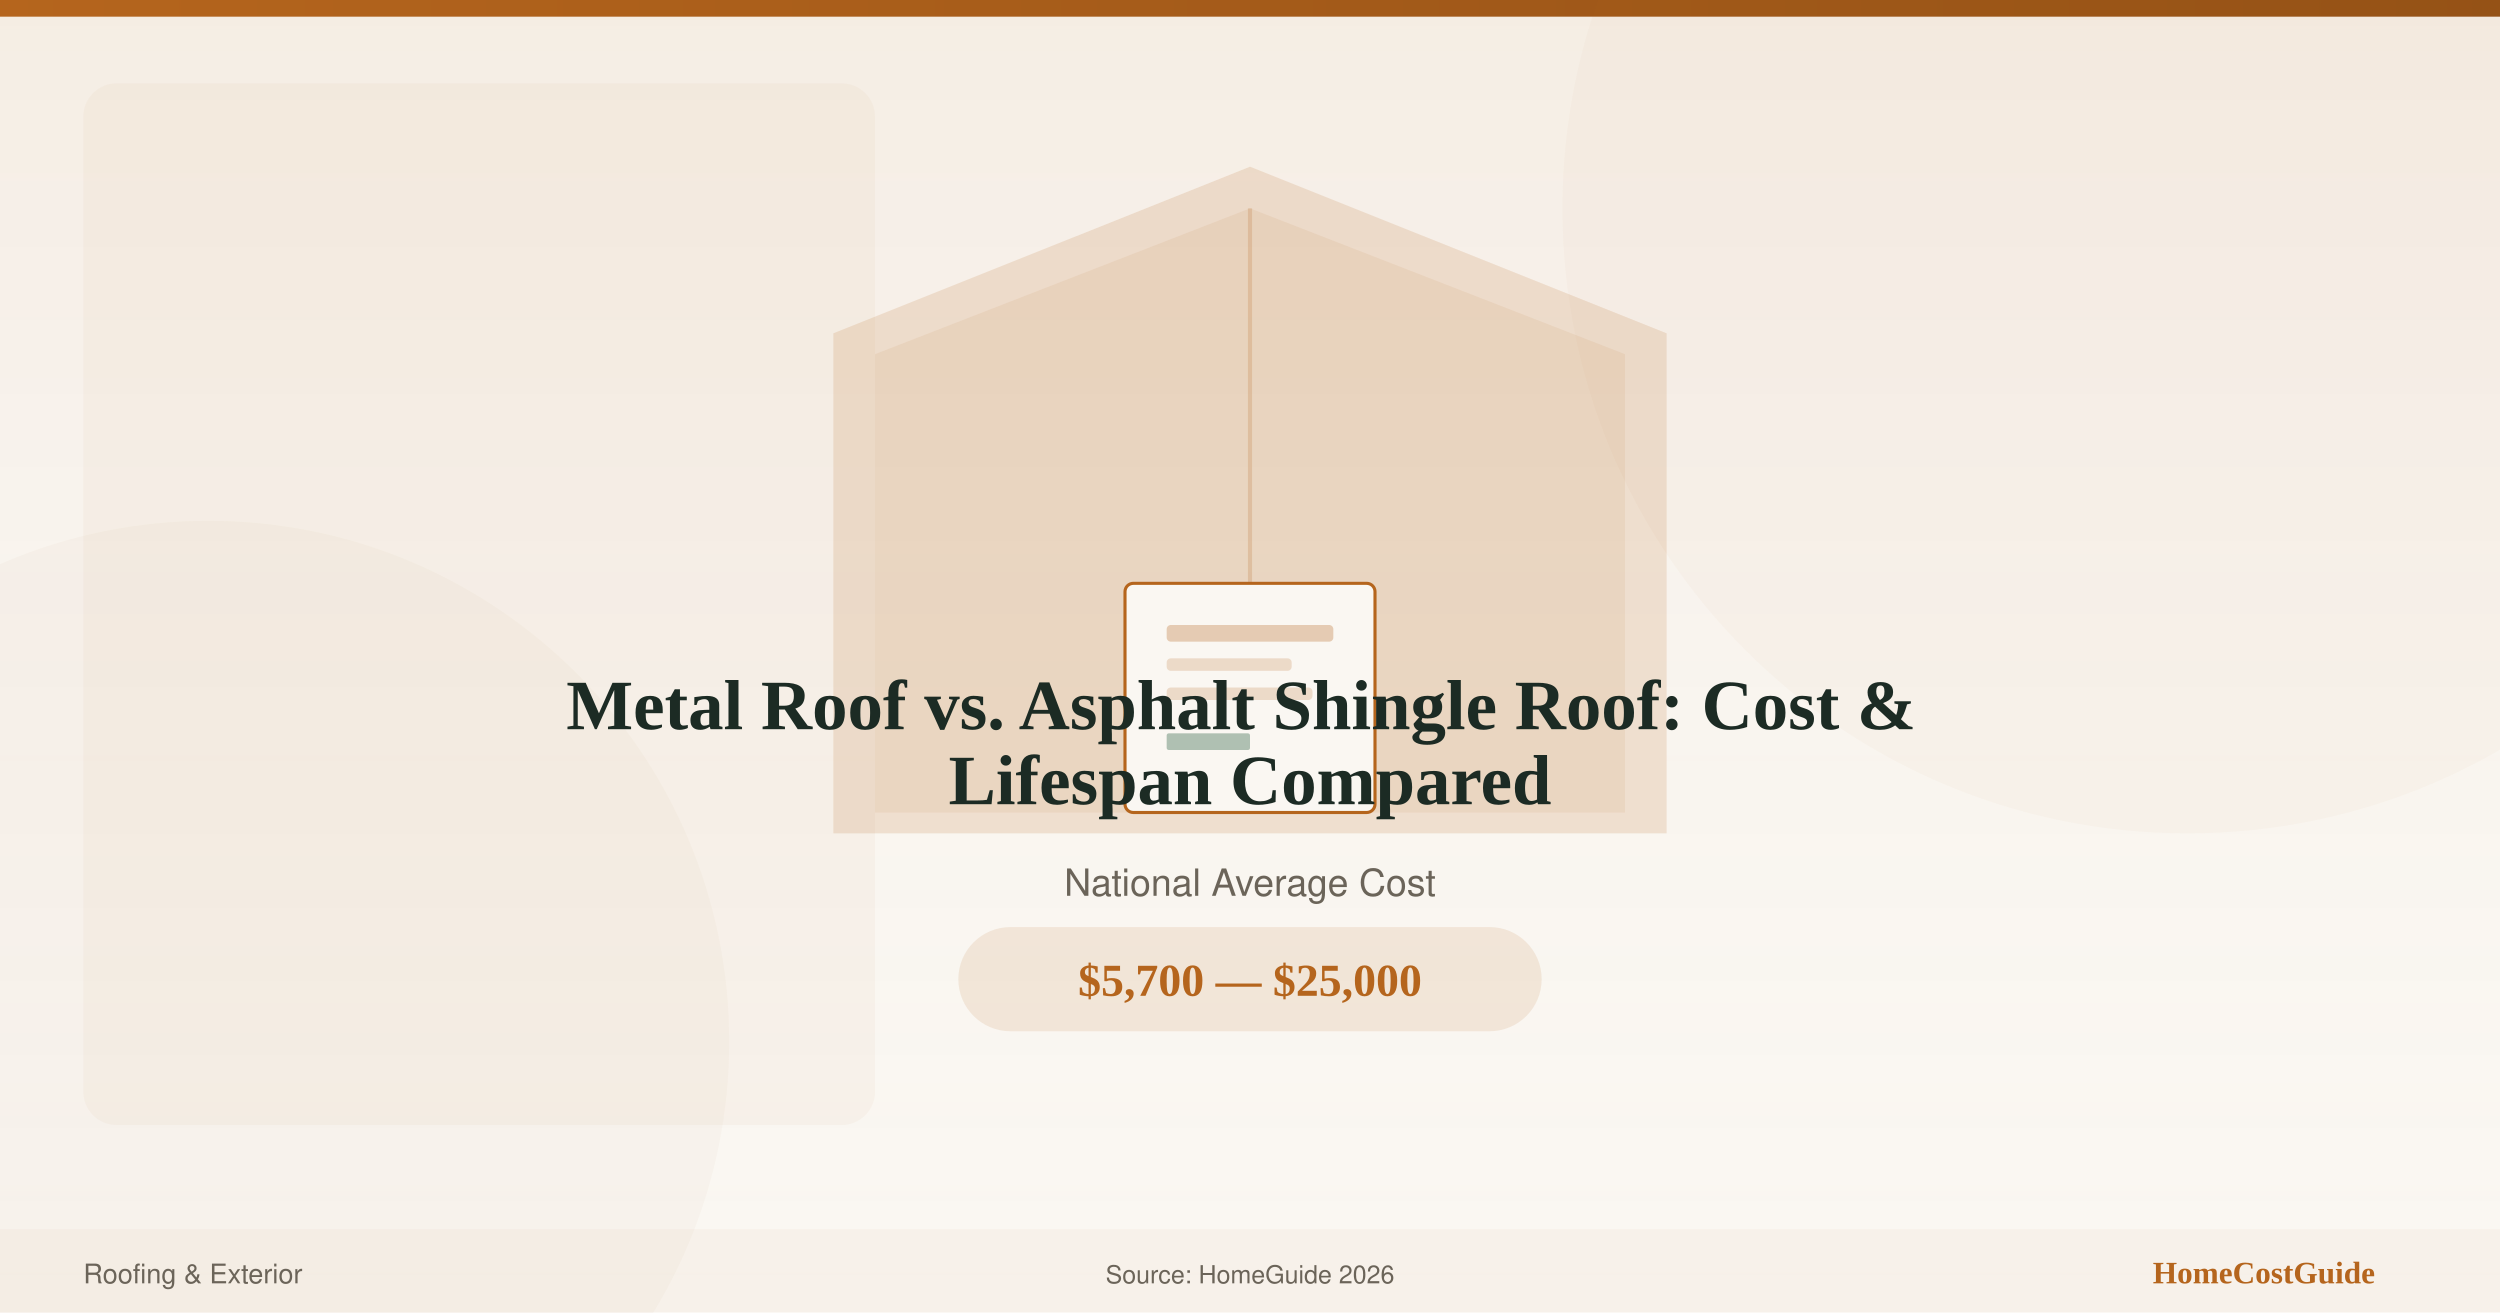
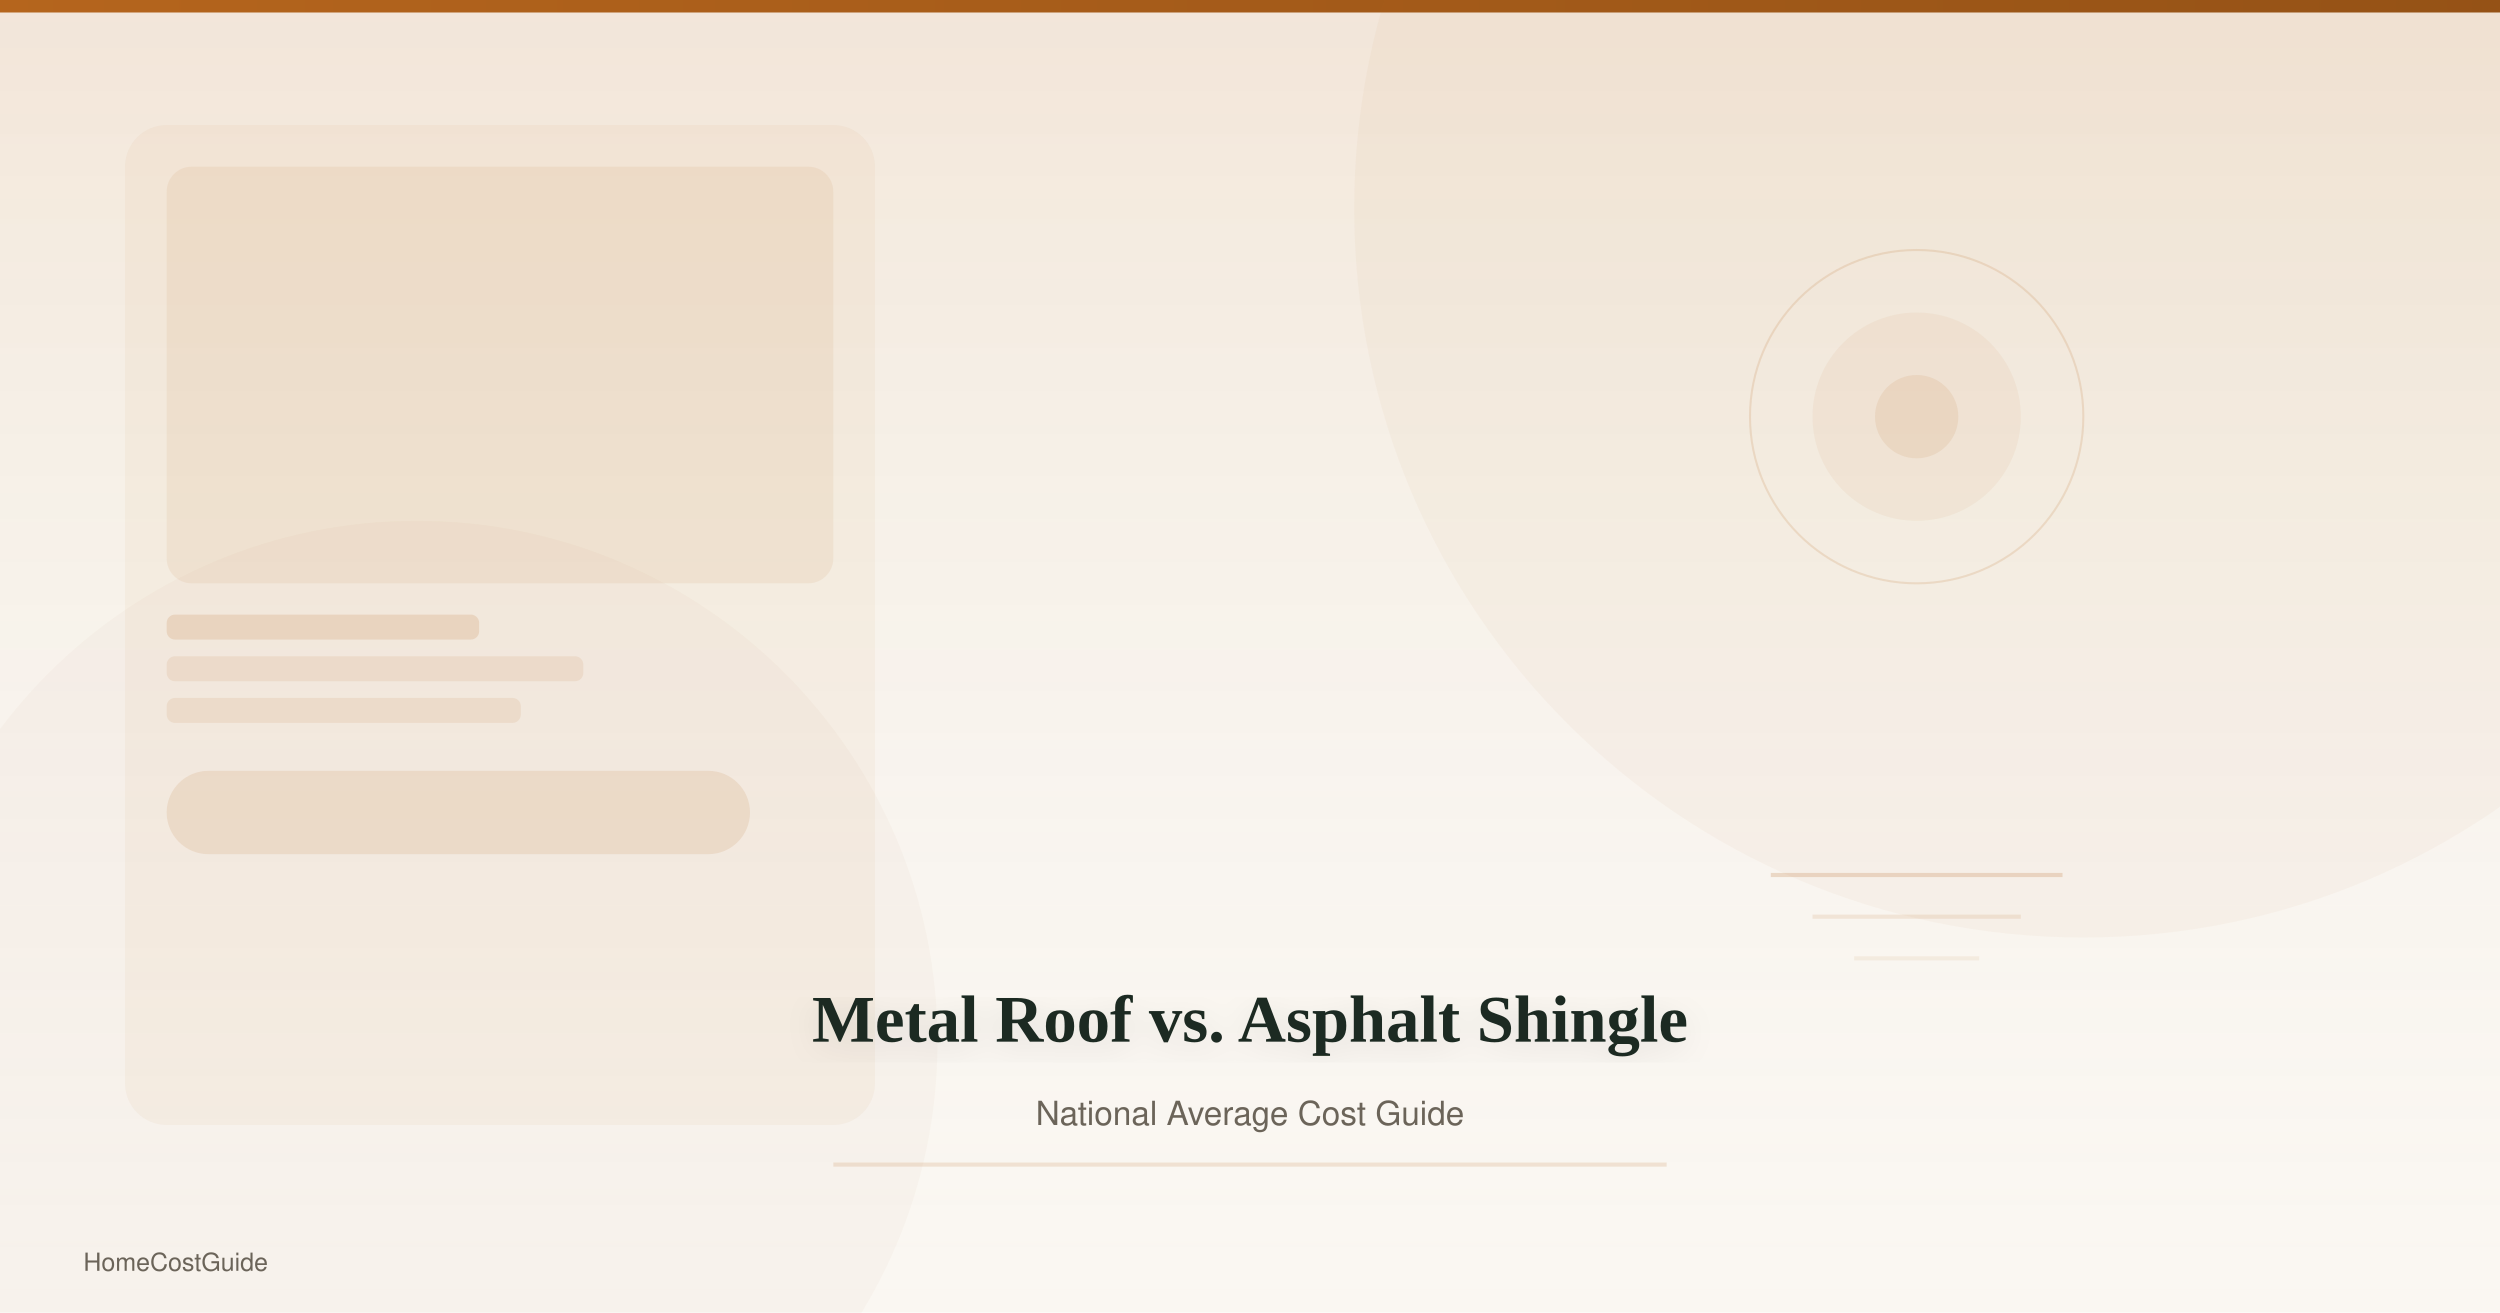
<svg xmlns="http://www.w3.org/2000/svg" viewBox="0 0 1200 630" width="1200" height="630">
  <defs>
    <linearGradient id="bg" x1="0" y1="0" x2="0" y2="1">
-       <stop offset="0%" stop-color="#B5651D" stop-opacity="0.07" />
+       <stop offset="0%" stop-color="#B5651D" stop-opacity="0.12" />
      <stop offset="100%" stop-color="#FAF7F2" stop-opacity="0" />
    </linearGradient>
    <linearGradient id="band" x1="0" y1="0" x2="1" y2="0">
      <stop offset="0%" stop-color="#B5651D" />
      <stop offset="100%" stop-color="#945116" />
    </linearGradient>
+     <filter id="shadow">
+       <feDropShadow dx="0" dy="4" stdDeviation="8" flood-opacity="0.1" />
+     </filter>
  </defs>
  <rect width="1200" height="630" fill="#FAF7F2" />
  <rect width="1200" height="630" fill="url(#bg)" />
-   <rect x="0" y="0" width="1200" height="8" fill="url(#band)" />
-   <circle cx="1050" cy="100" r="300" fill="#B5651D" opacity="0.03" />
-   <circle cx="100" cy="500" r="250" fill="#945116" opacity="0.03" />
-   <rect x="40" y="40" width="380" height="500" rx="16" fill="#B5651D" opacity="0.04" />
-   <path d="M400 160 L600 80 L800 160 L800 400 L400 400 Z" fill="#B5651D" opacity="0.15" />
-   <path d="M420 170 L600 100 L780 170 L780 390 L420 390 Z" fill="#B5651D" opacity="0.08" />
-   <line x1="600" y1="100" x2="600" y2="390" stroke="#B5651D" stroke-width="2" opacity="0.2" />
-   <rect x="540" y="280" width="120" height="110" fill="#FAF7F2" stroke="#B5651D" stroke-width="1.5" rx="4" />
-   <rect x="560" y="300" width="80" height="8" fill="#B5651D" opacity="0.3" rx="2" />
-   <rect x="560" y="316" width="60" height="6" fill="#B5651D" opacity="0.2" rx="2" />
-   <rect x="560" y="330" width="70" height="6" fill="#B5651D" opacity="0.2" rx="2" />
-   <rect x="560" y="352" width="40" height="8" fill="#3F6E52" opacity="0.4" rx="1" />
-   <text x="600" y="350" text-anchor="middle" font-family="Georgia,'Times New Roman',serif" font-size="34" font-weight="700" fill="#1C2B24">
-     <tspan x="600" dy="0">Metal Roof vs. Asphalt Shingle Roof: Cost &amp;</tspan>
-     <tspan x="600" dy="36">Lifespan Compared</tspan>
-   </text>
-   <text x="600" y="430" text-anchor="middle" font-family="system-ui,Helvetica,Arial,sans-serif" font-size="18" fill="#6B6459">National Average Cost</text>
-   <rect x="460" y="445" width="280" height="50" rx="25" fill="#B5651D" opacity="0.12" />
-   <text x="600" y="478" text-anchor="middle" font-family="Georgia,'Times New Roman',serif" font-size="22" font-weight="700" fill="#B5651D">$5,700 — $25,000</text>
-   <rect x="0" y="590" width="1200" height="40" fill="#B5651D" opacity="0.04" />
-   <text x="40" y="616" font-family="system-ui,Helvetica,Arial,sans-serif" font-size="13" fill="#6B6459">Roofing &amp; Exterior</text>
-   <text x="1140" y="616" text-anchor="end" font-family="Georgia,'Times New Roman',serif" font-size="15" font-weight="600" fill="#B5651D">HomeCostGuide</text>
-   <text x="600" y="616" text-anchor="middle" font-family="system-ui,Helvetica,Arial,sans-serif" font-size="12" fill="#6B6459">Source: HomeGuide 2026</text>
+   <rect x="0" y="0" width="1200" height="6" fill="url(#band)" />
+   <circle cx="1000" cy="100" r="350" fill="#B5651D" opacity="0.04" />
+   <circle cx="200" cy="500" r="250" fill="#945116" opacity="0.03" />
+   <rect x="60" y="60" width="360" height="480" rx="20" fill="#B5651D" opacity="0.05" />
+   <rect x="80" y="80" width="320" height="200" rx="12" fill="#B5651D" opacity="0.08" />
+   <rect x="80" y="295" width="150" height="12" rx="4" fill="#B5651D" opacity="0.15" />
+   <rect x="80" y="315" width="200" height="12" rx="4" fill="#B5651D" opacity="0.1" />
+   <rect x="80" y="335" width="170" height="12" rx="4" fill="#B5651D" opacity="0.1" />
+   <rect x="80" y="370" width="280" height="40" rx="20" fill="#B5651D" opacity="0.12" />
+   <circle cx="920" cy="200" r="80" fill="none" stroke="#B5651D" stroke-width="1" opacity="0.15" />
+   <circle cx="920" cy="200" r="50" fill="#B5651D" opacity="0.06" />
+   <circle cx="920" cy="200" r="20" fill="#B5651D" opacity="0.1" />
+   <line x1="850" y1="420" x2="990" y2="420" stroke="#B5651D" stroke-width="2" opacity="0.2" />
+   <line x1="870" y1="440" x2="970" y2="440" stroke="#B5651D" stroke-width="2" opacity="0.12" />
+   <line x1="890" y1="460" x2="950" y2="460" stroke="#B5651D" stroke-width="2" opacity="0.08" />
+   <text x="600" y="500" text-anchor="middle" font-family="Georgia,'Times New Roman',serif" font-size="32" font-weight="700" fill="#1C2B24" filter="url(#shadow)">Metal Roof vs. Asphalt Shingle</text>
+   <text x="600" y="540" text-anchor="middle" font-family="system-ui,Helvetica,Arial,sans-serif" font-size="16" fill="#6B6459">National Average Cost Guide</text>
+   <rect x="400" y="558" width="400" height="2" fill="#B5651D" opacity="0.15" />
+   <text x="40" y="610" font-family="system-ui,Helvetica,Arial,sans-serif" font-size="12" fill="#6B6459">HomeCostGuide</text>
</svg>
